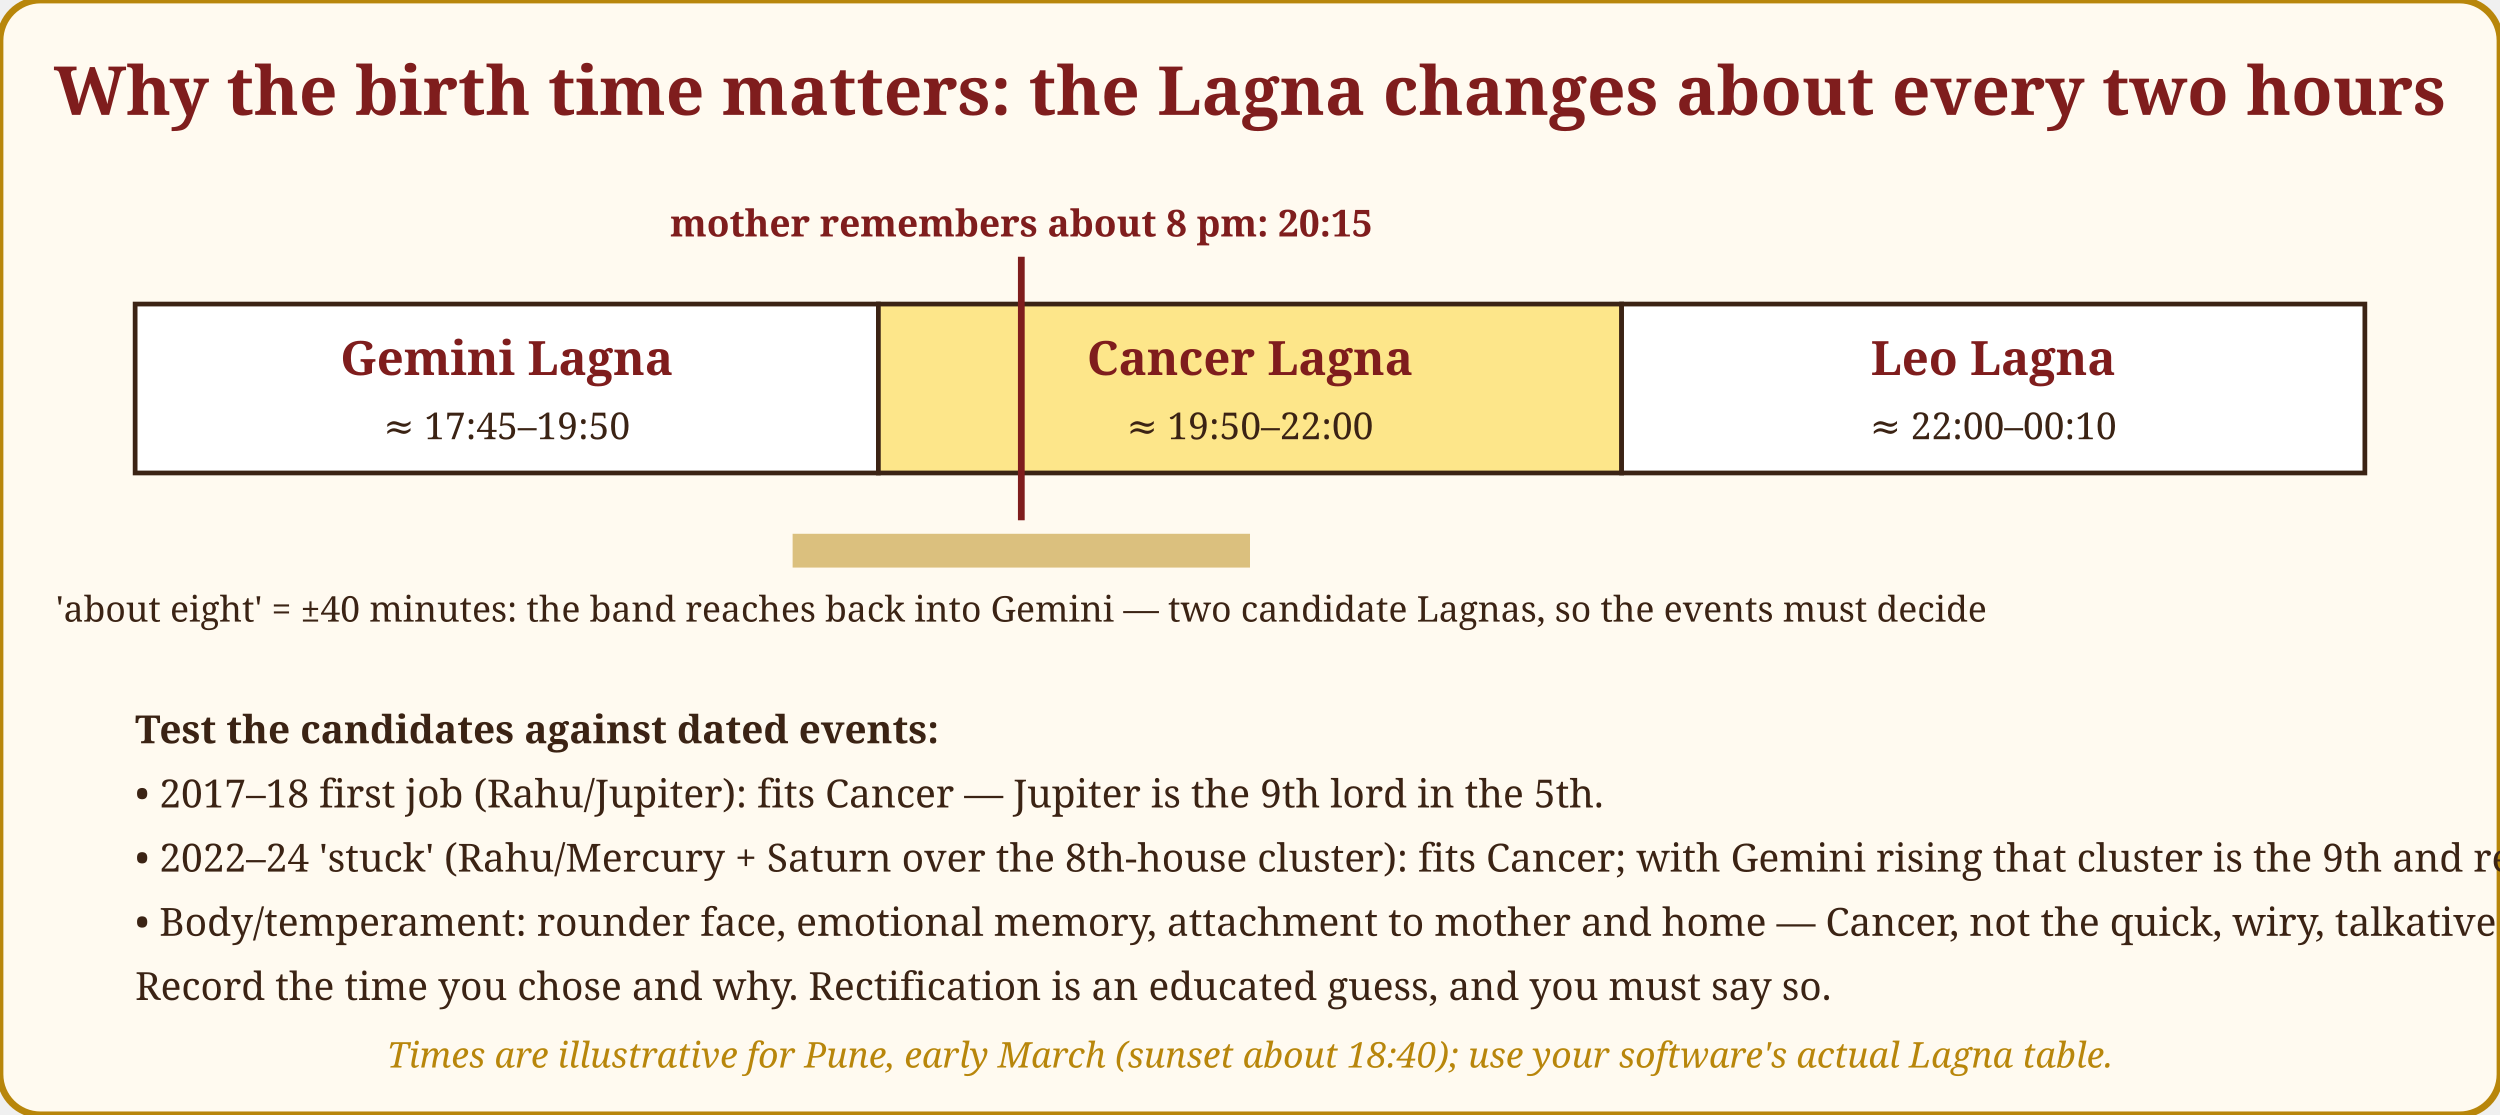
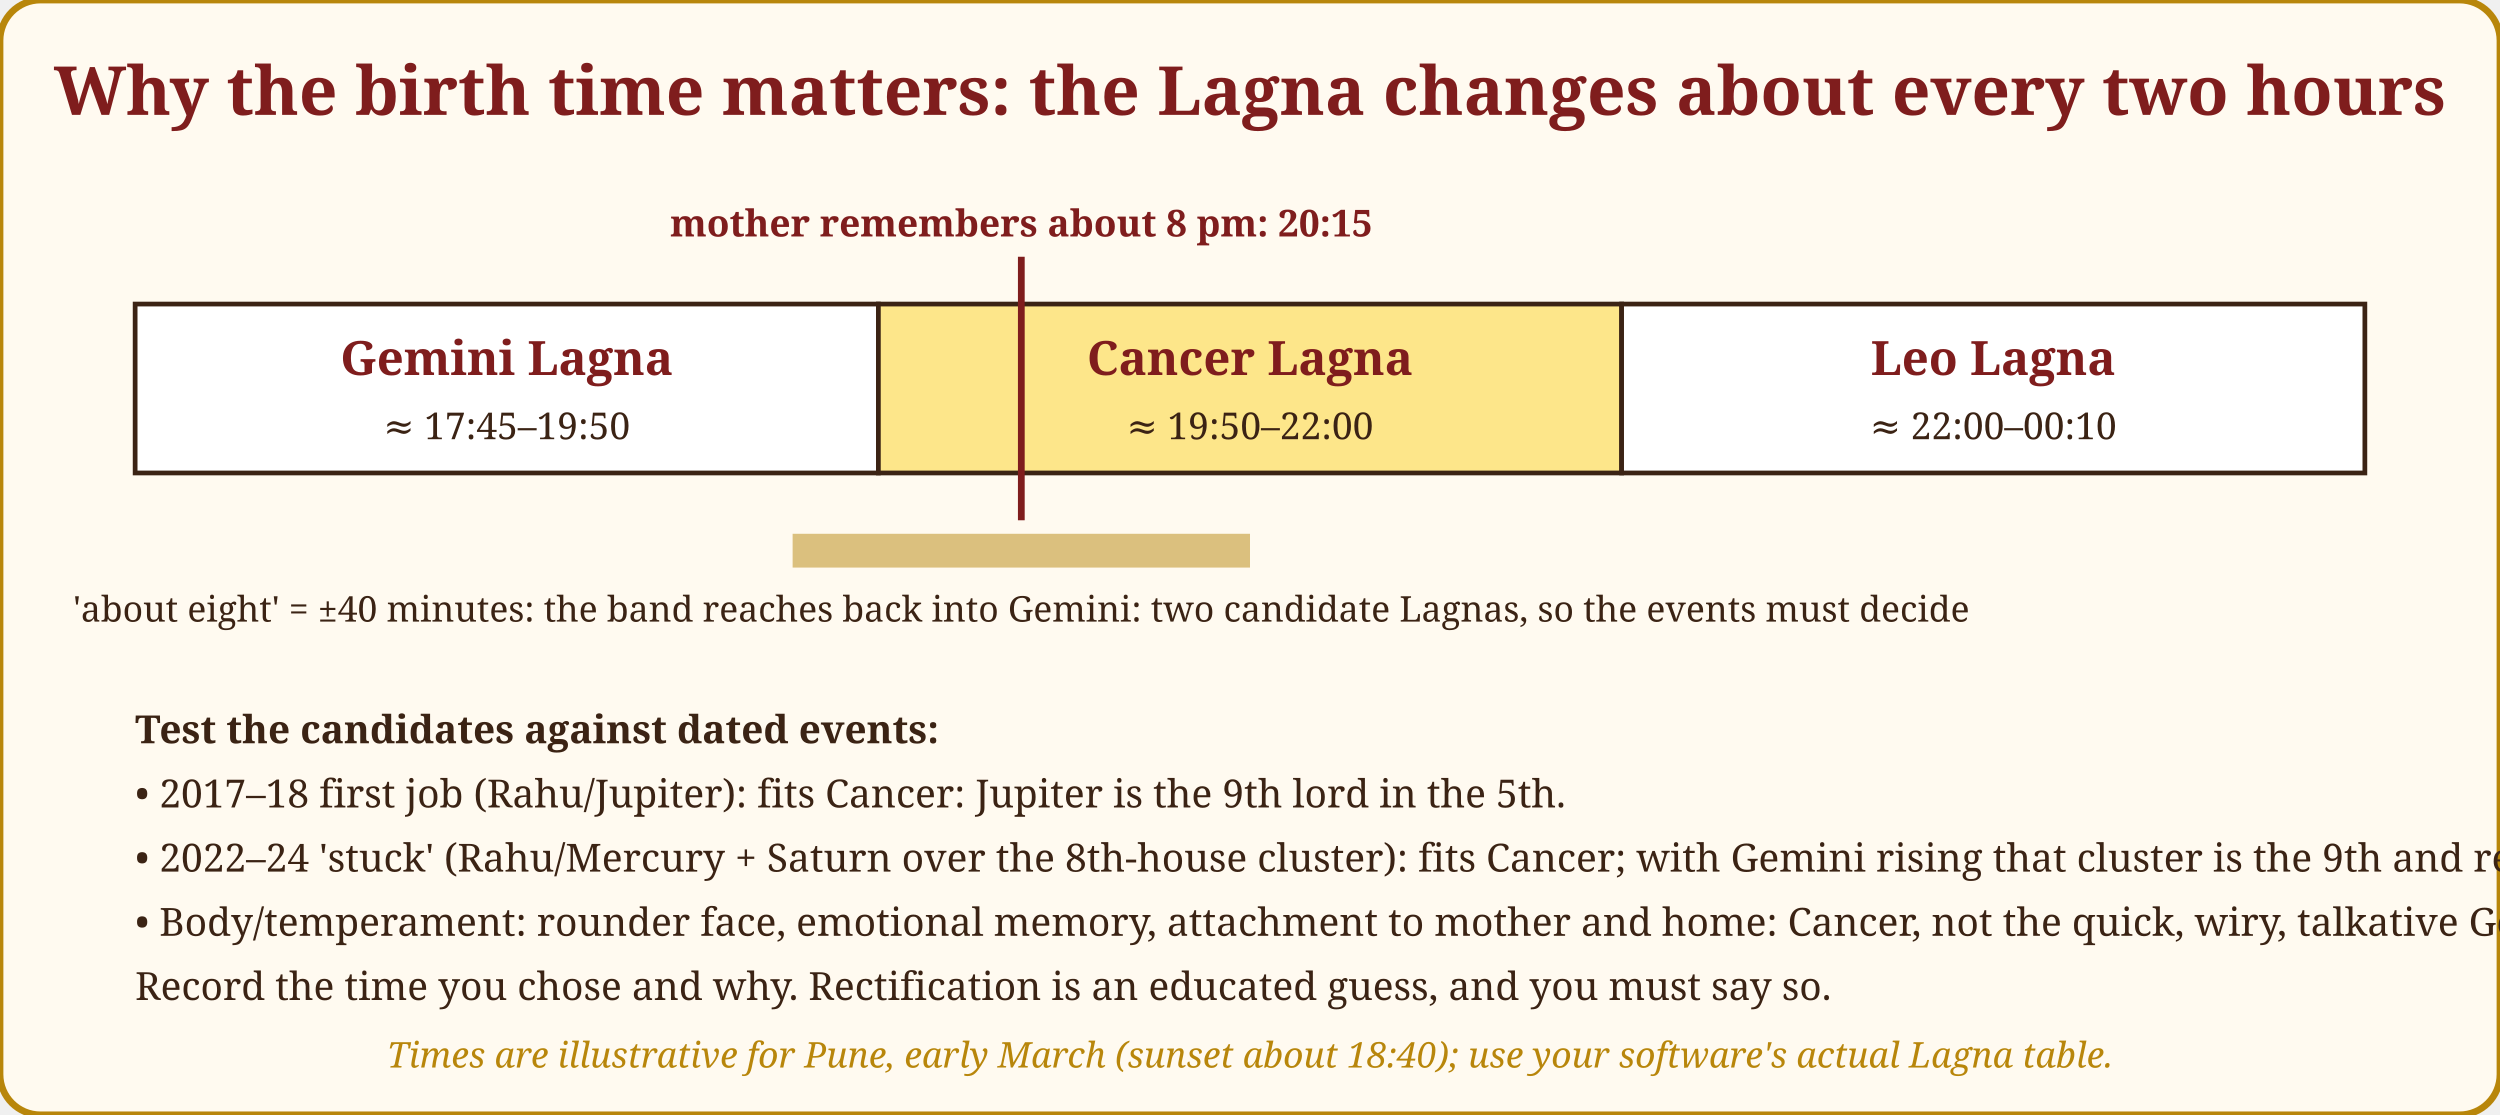
<svg xmlns="http://www.w3.org/2000/svg" width="740" height="330" viewBox="0 0 740 330" font-family="Georgia, serif">
  <rect x="0" y="0" width="740" height="330" rx="12" fill="#fffaf0" stroke="#b8860b" stroke-width="2" />
  <text x="370.0" y="34" text-anchor="middle" font-size="20" font-weight="bold" fill="#7f1d1d">Why the birth time matters: the Lagna changes about every two hours</text>
  <rect x="40.0" y="90" width="220.0" height="50" fill="#fff" stroke="#3b2314" stroke-width="1.4" />
  <text x="150.0" y="111" text-anchor="middle" font-size="14" fill="#7f1d1d" font-weight="bold">Gemini Lagna</text>
  <text x="150.0" y="130" text-anchor="middle" font-size="11" fill="#3b2314">≈ 17:45–19:50</text>
  <rect x="260.0" y="90" width="220.0" height="50" fill="#fde68a" stroke="#3b2314" stroke-width="1.4" />
  <text x="370.0" y="111" text-anchor="middle" font-size="14" fill="#7f1d1d" font-weight="bold">Cancer Lagna</text>
  <text x="370.0" y="130" text-anchor="middle" font-size="11" fill="#3b2314">≈ 19:50–22:00</text>
  <rect x="480.0" y="90" width="220.0" height="50" fill="#fff" stroke="#3b2314" stroke-width="1.4" />
  <text x="590.0" y="111" text-anchor="middle" font-size="14" fill="#7f1d1d" font-weight="bold">Leo Lagna</text>
  <text x="590.0" y="130" text-anchor="middle" font-size="11" fill="#3b2314">≈ 22:00–00:10</text>
  <line x1="302.308" y1="76" x2="302.308" y2="154" stroke="#7f1d1d" stroke-width="2" />
  <text x="302.308" y="70" text-anchor="middle" font-size="11" fill="#7f1d1d" font-weight="bold">mother remembers about 8 pm: 20:15</text>
  <rect x="234.615" y="158" width="135.385" height="10" fill="#b8860b" opacity="0.5" />
-   <text x="302.308" y="184" text-anchor="middle" font-size="10.5" fill="#3b2314">'about eight' = ±40 minutes: the band reaches back into Gemini — two candidate Lagnas, so the events must decide</text>
+   <text x="302.308" y="184" text-anchor="middle" font-size="10.5" fill="#3b2314">'about eight' = ±40 minutes: the band reaches back into Gemini: two candidate Lagnas, so the events must decide</text>
  <text x="40" y="220" text-anchor="start" font-size="11.5" fill="#3b2314" font-weight="bold">Test the candidates against dated events:</text>
-   <text x="40" y="239" text-anchor="start" font-size="11.5" fill="#3b2314">• 2017–18 first job (Rahu/Jupiter): fits Cancer — Jupiter is the 9th lord in the 5th.</text>
+   <text x="40" y="239" text-anchor="start" font-size="11.5" fill="#3b2314">• 2017–18 first job (Rahu/Jupiter): fits Cancer: Jupiter is the 9th lord in the 5th.</text>
  <text x="40" y="258" text-anchor="start" font-size="11.5" fill="#3b2314">• 2022–24 'stuck' (Rahu/Mercury + Saturn over the 8th-house cluster): fits Cancer; with Gemini rising that cluster is the 9th and reads as travel and study.</text>
-   <text x="40" y="277" text-anchor="start" font-size="11.5" fill="#3b2314">• Body/temperament: rounder face, emotional memory, attachment to mother and home — Cancer, not the quick, wiry, talkative Gemini.</text>
+   <text x="40" y="277" text-anchor="start" font-size="11.5" fill="#3b2314">• Body/temperament: rounder face, emotional memory, attachment to mother and home: Cancer, not the quick, wiry, talkative Gemini.</text>
  <text x="40" y="296" text-anchor="start" font-size="11.5" fill="#3b2314">Record the time you chose and why. Rectification is an educated guess, and you must say so.</text>
  <text x="370.0" y="316" text-anchor="middle" font-size="10.5" fill="#b8860b" font-style="italic">Times are illustrative for Pune, early March (sunset about 18:40); use your software's actual Lagna table.</text>
</svg>
